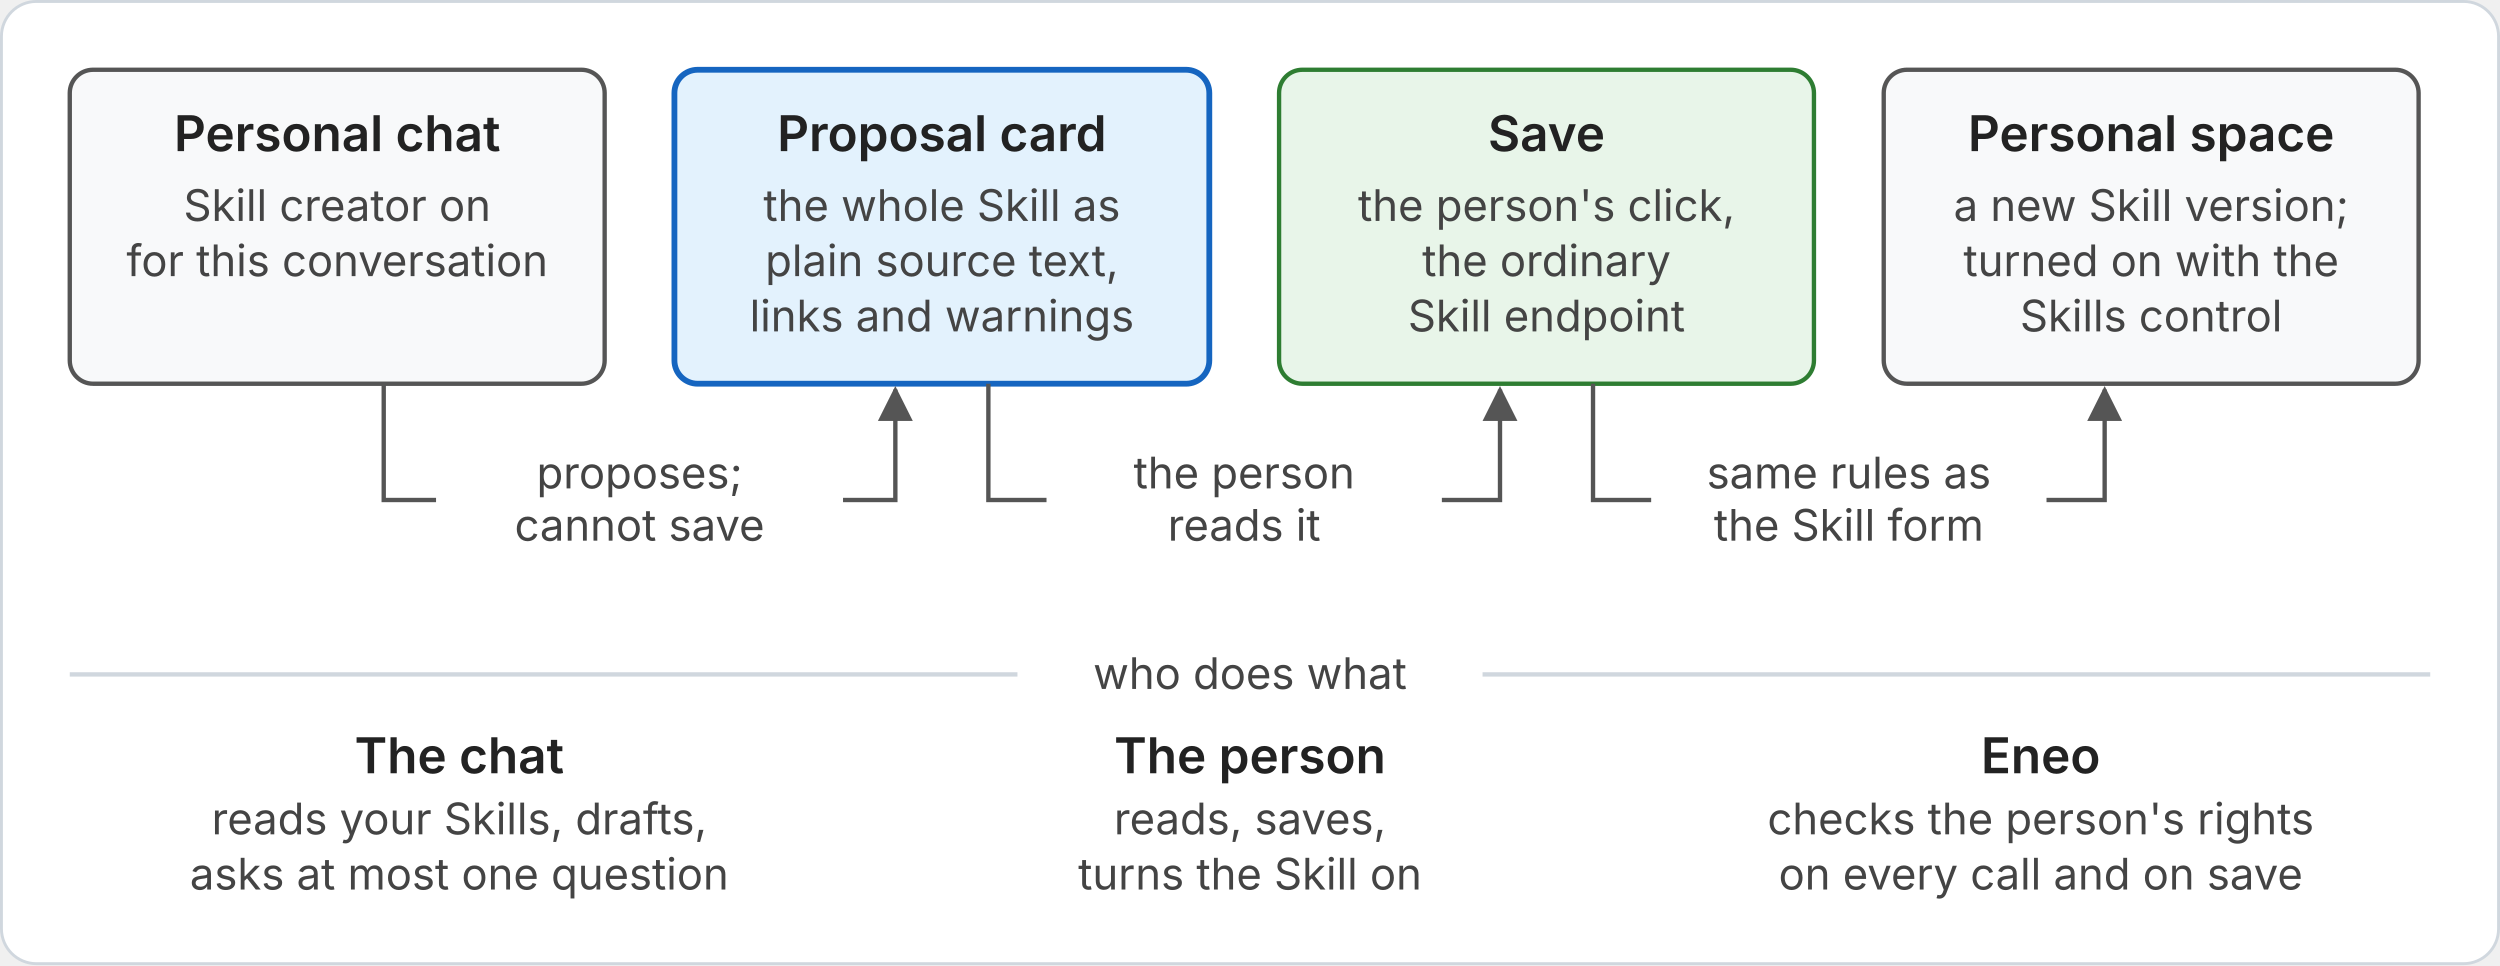
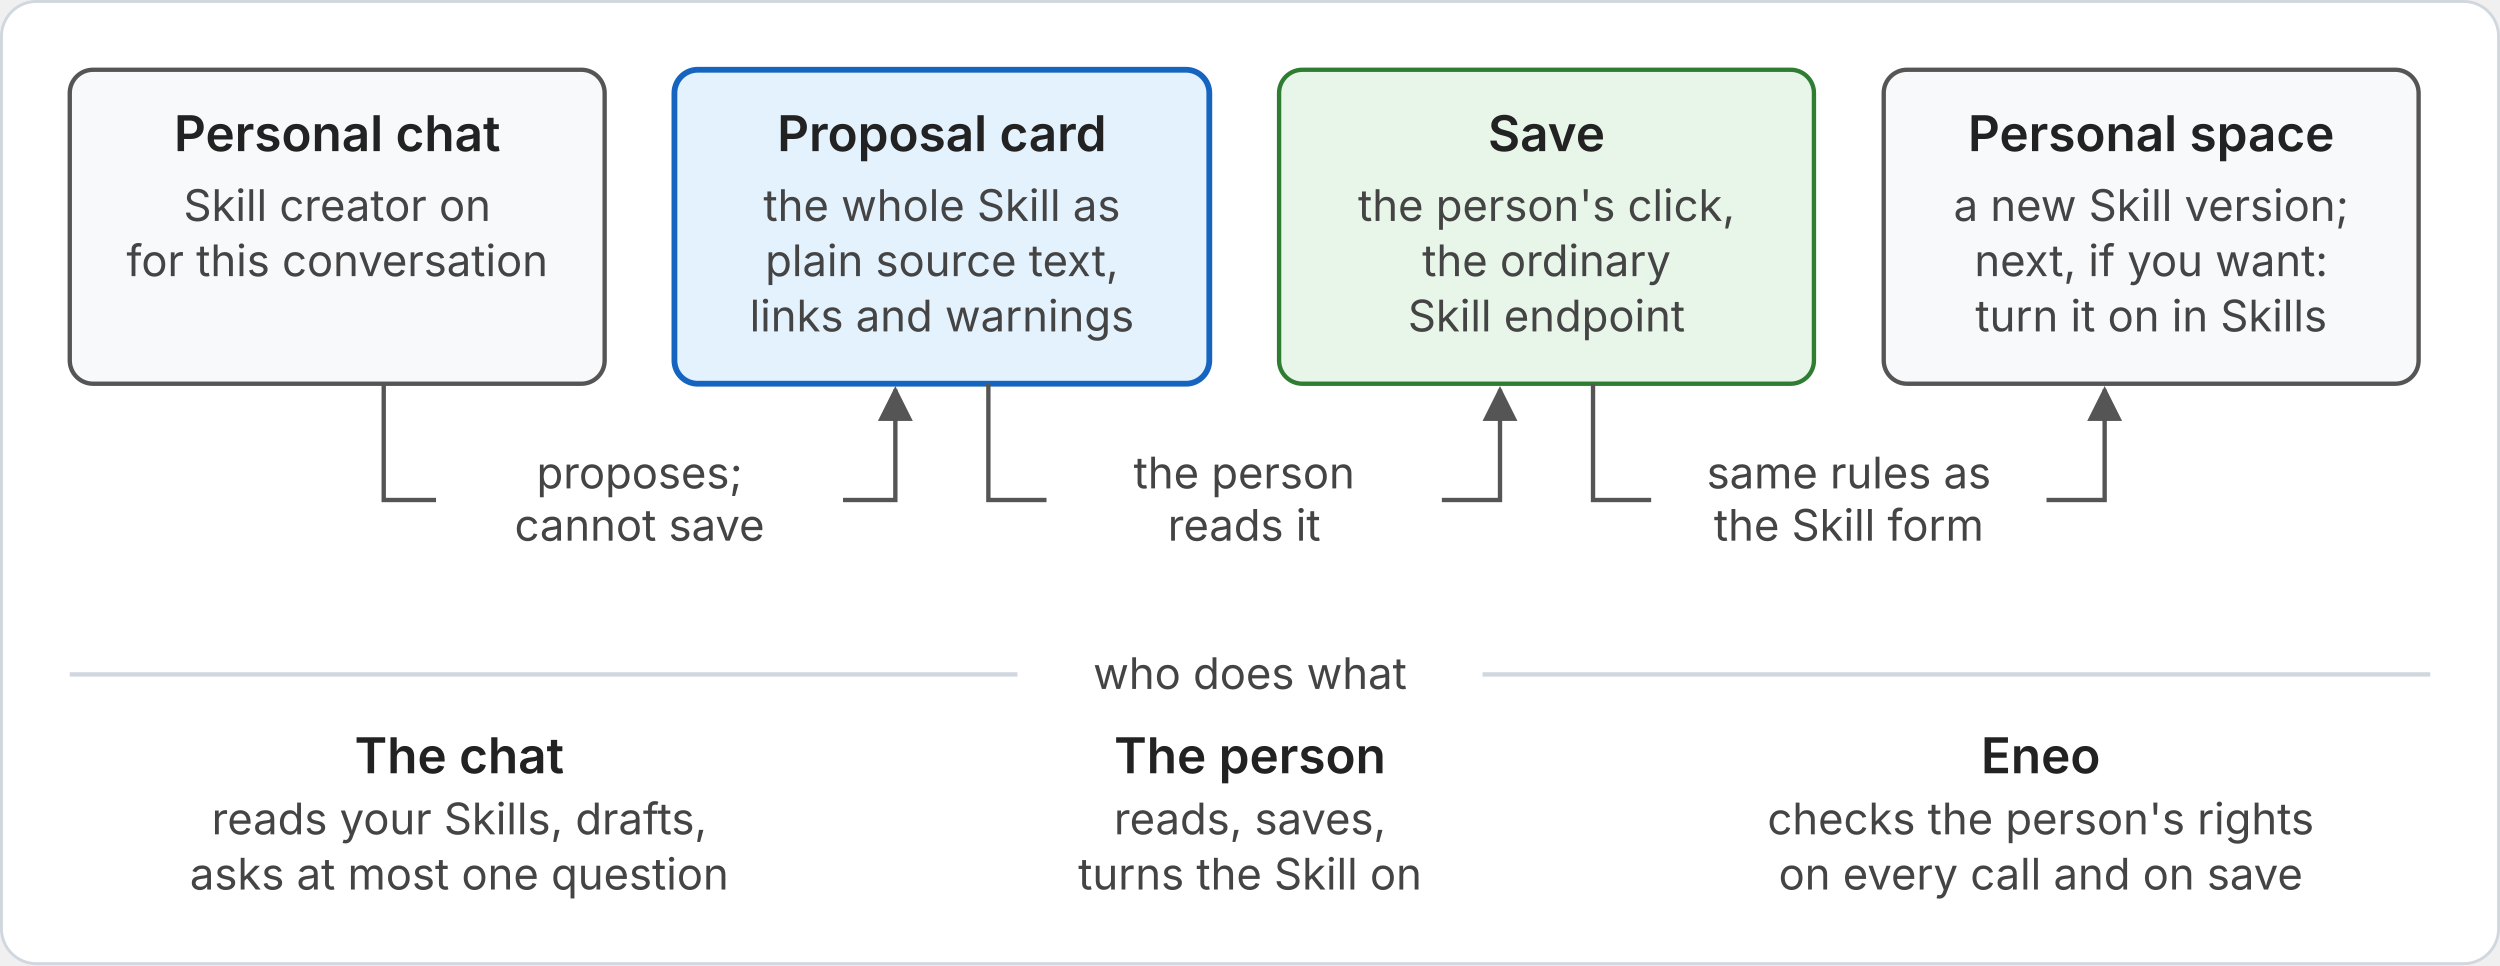
<svg xmlns="http://www.w3.org/2000/svg" width="860" height="332" viewBox="0 0 860 332" role="img" aria-labelledby="t d" style="font-family: Inter, 'Segoe UI', Helvetica, Arial, sans-serif; color-scheme: light dark;">
  <defs>
    <marker id="a" viewBox="0 0 10 10" refX="9" refY="5" markerWidth="8" markerHeight="8" orient="auto-start-reverse">
      <path class="ah" d="M0,0 L10,5 L0,10 z" />
    </marker>
  </defs>
  <style>
    .bg{fill:#ffffff;stroke:#d0d7de;stroke-width:1}
    .lane{fill:none;stroke:#d0d7de;stroke-width:1.5}
    .box{fill:#f8f9fa;stroke:#555;stroke-width:1.5}
    .key{fill:#e3f2fd;stroke:#1565c0;stroke-width:2}
    .ok{fill:#e8f5e9;stroke:#2e7d32;stroke-width:1.5}
    .warn{fill:#fff3e0;stroke:#b26a00;stroke-width:1.5}
    .no{fill:#ffebee;stroke:#c62828;stroke-width:1.5}
    .gone{fill:none;stroke:#999;stroke-width:1.5;stroke-dasharray:6 4}
    .h{fill:#222;font-size:17px;font-weight:600}
    .t{fill:#222;font-size:16px}
    .s{fill:#444;font-size:15px}
    .m{fill:#6a6a6a;font-size:15px}
    .r{fill:#c62828;font-size:15px}
    .pill{fill:#ffffff}
    .edge{stroke:#555;stroke-width:1.5;fill:none;marker-end:url(#a)}
    .back{stroke:#555;stroke-width:1.5;fill:none;stroke-dasharray:6 4;marker-end:url(#a)}
    .line{stroke:#555;stroke-width:1.5;fill:none}
    .cut{stroke:#c62828;stroke-width:2;fill:none}
    .mark{stroke:#b26a00;stroke-width:2;fill:none;stroke-dasharray:6 4}
    .dot,.ah{fill:#555}
    @media (prefers-color-scheme: dark){
      .bg,.pill{fill:#0d1117}
      .bg,.lane{stroke:#30363d}
      .box{fill:#161b22;stroke:#8b949e}
      .key{fill:#0d2a45;stroke:#58a6ff}
      .ok{fill:#0f2a19;stroke:#3fb950}
      .warn{fill:#2b1d07;stroke:#d29922}
      .no{fill:#2d1214;stroke:#f85149}
      .gone{stroke:#6e7681}
      .h,.t{fill:#e6edf3}
      .s{fill:#b8c0ca}
      .m{fill:#8b949e}
      .r{fill:#ff7b72}
      .edge,.back,.line{stroke:#8b949e}
      .cut{stroke:#ff7b72}
      .mark{stroke:#d29922}
      .dot,.ah{fill:#8b949e}
    }
  </style>
  <rect class="bg" x="0.5" y="0.5" width="859" height="331" rx="12" />
  <rect class="box" x="24" y="24" width="184" height="108" rx="8" />
  <text class="h" x="116" y="52" text-anchor="middle">Personal chat</text>
  <text class="s" x="116" y="76" text-anchor="middle">Skill creator on</text>
  <text class="s" x="116" y="95" text-anchor="middle">for this conversation</text>
  <rect class="key" x="232" y="24" width="184" height="108" rx="8" />
  <text class="h" x="324" y="52" text-anchor="middle">Proposal card</text>
  <text class="s" x="324" y="76" text-anchor="middle">the whole Skill as</text>
  <text class="s" x="324" y="95" text-anchor="middle">plain source text,</text>
  <text class="s" x="324" y="114" text-anchor="middle">links and warnings</text>
  <rect class="ok" x="440" y="24" width="184" height="108" rx="8" />
  <text class="h" x="532" y="52" text-anchor="middle">Save</text>
  <text class="s" x="532" y="76" text-anchor="middle">the person's click,</text>
  <text class="s" x="532" y="95" text-anchor="middle">the ordinary</text>
  <text class="s" x="532" y="114" text-anchor="middle">Skill endpoint</text>
  <rect class="box" x="648" y="24" width="184" height="108" rx="8" />
  <text class="h" x="740" y="52" text-anchor="middle">Personal space</text>
  <text class="s" x="740" y="76" text-anchor="middle">a new Skill version;</text>
-   <text class="s" x="740" y="95" text-anchor="middle">turned on with the</text>
-   <text class="s" x="740" y="114" text-anchor="middle">Skills control</text>
+   <text class="s" x="740" y="95" text-anchor="middle">next, if you want:</text>
+   <text class="s" x="740" y="114" text-anchor="middle">turn it on in Skills</text>
  <path class="edge" d="M132,132 V172 H308 V134" />
  <rect class="pill" x="150" y="150" width="140" height="44" rx="4" />
  <text class="s" x="220" y="168" text-anchor="middle">proposes;</text>
  <text class="s" x="220" y="186" text-anchor="middle">cannot save</text>
  <path class="edge" d="M340,132 V172 H516 V134" />
  <rect class="pill" x="360" y="150" width="136" height="44" rx="4" />
  <text class="s" x="428" y="168" text-anchor="middle">the person</text>
  <text class="s" x="428" y="186" text-anchor="middle">reads it</text>
  <path class="edge" d="M548,132 V172 H724 V134" />
  <rect class="pill" x="568" y="150" width="136" height="44" rx="4" />
  <text class="s" x="636" y="168" text-anchor="middle">same rules as</text>
  <text class="s" x="636" y="186" text-anchor="middle">the Skill form</text>
  <path class="lane" d="M24,232 H836" />
  <rect class="pill" x="350" y="221" width="160" height="22" rx="4" />
  <text class="s" x="430" y="237" text-anchor="middle">who does what</text>
  <text class="h" x="158" y="266" text-anchor="middle">The chat</text>
  <text class="s" x="158" y="287" text-anchor="middle">reads your Skills, drafts,</text>
  <text class="s" x="158" y="306" text-anchor="middle">asks at most one question</text>
  <text class="h" x="430" y="266" text-anchor="middle">The person</text>
  <text class="s" x="430" y="287" text-anchor="middle">reads, saves,</text>
  <text class="s" x="430" y="306" text-anchor="middle">turns the Skill on</text>
  <text class="h" x="702" y="266" text-anchor="middle">Eneo</text>
  <text class="s" x="702" y="287" text-anchor="middle">checks the person's rights</text>
  <text class="s" x="702" y="306" text-anchor="middle">on every call and on save</text>
</svg>
